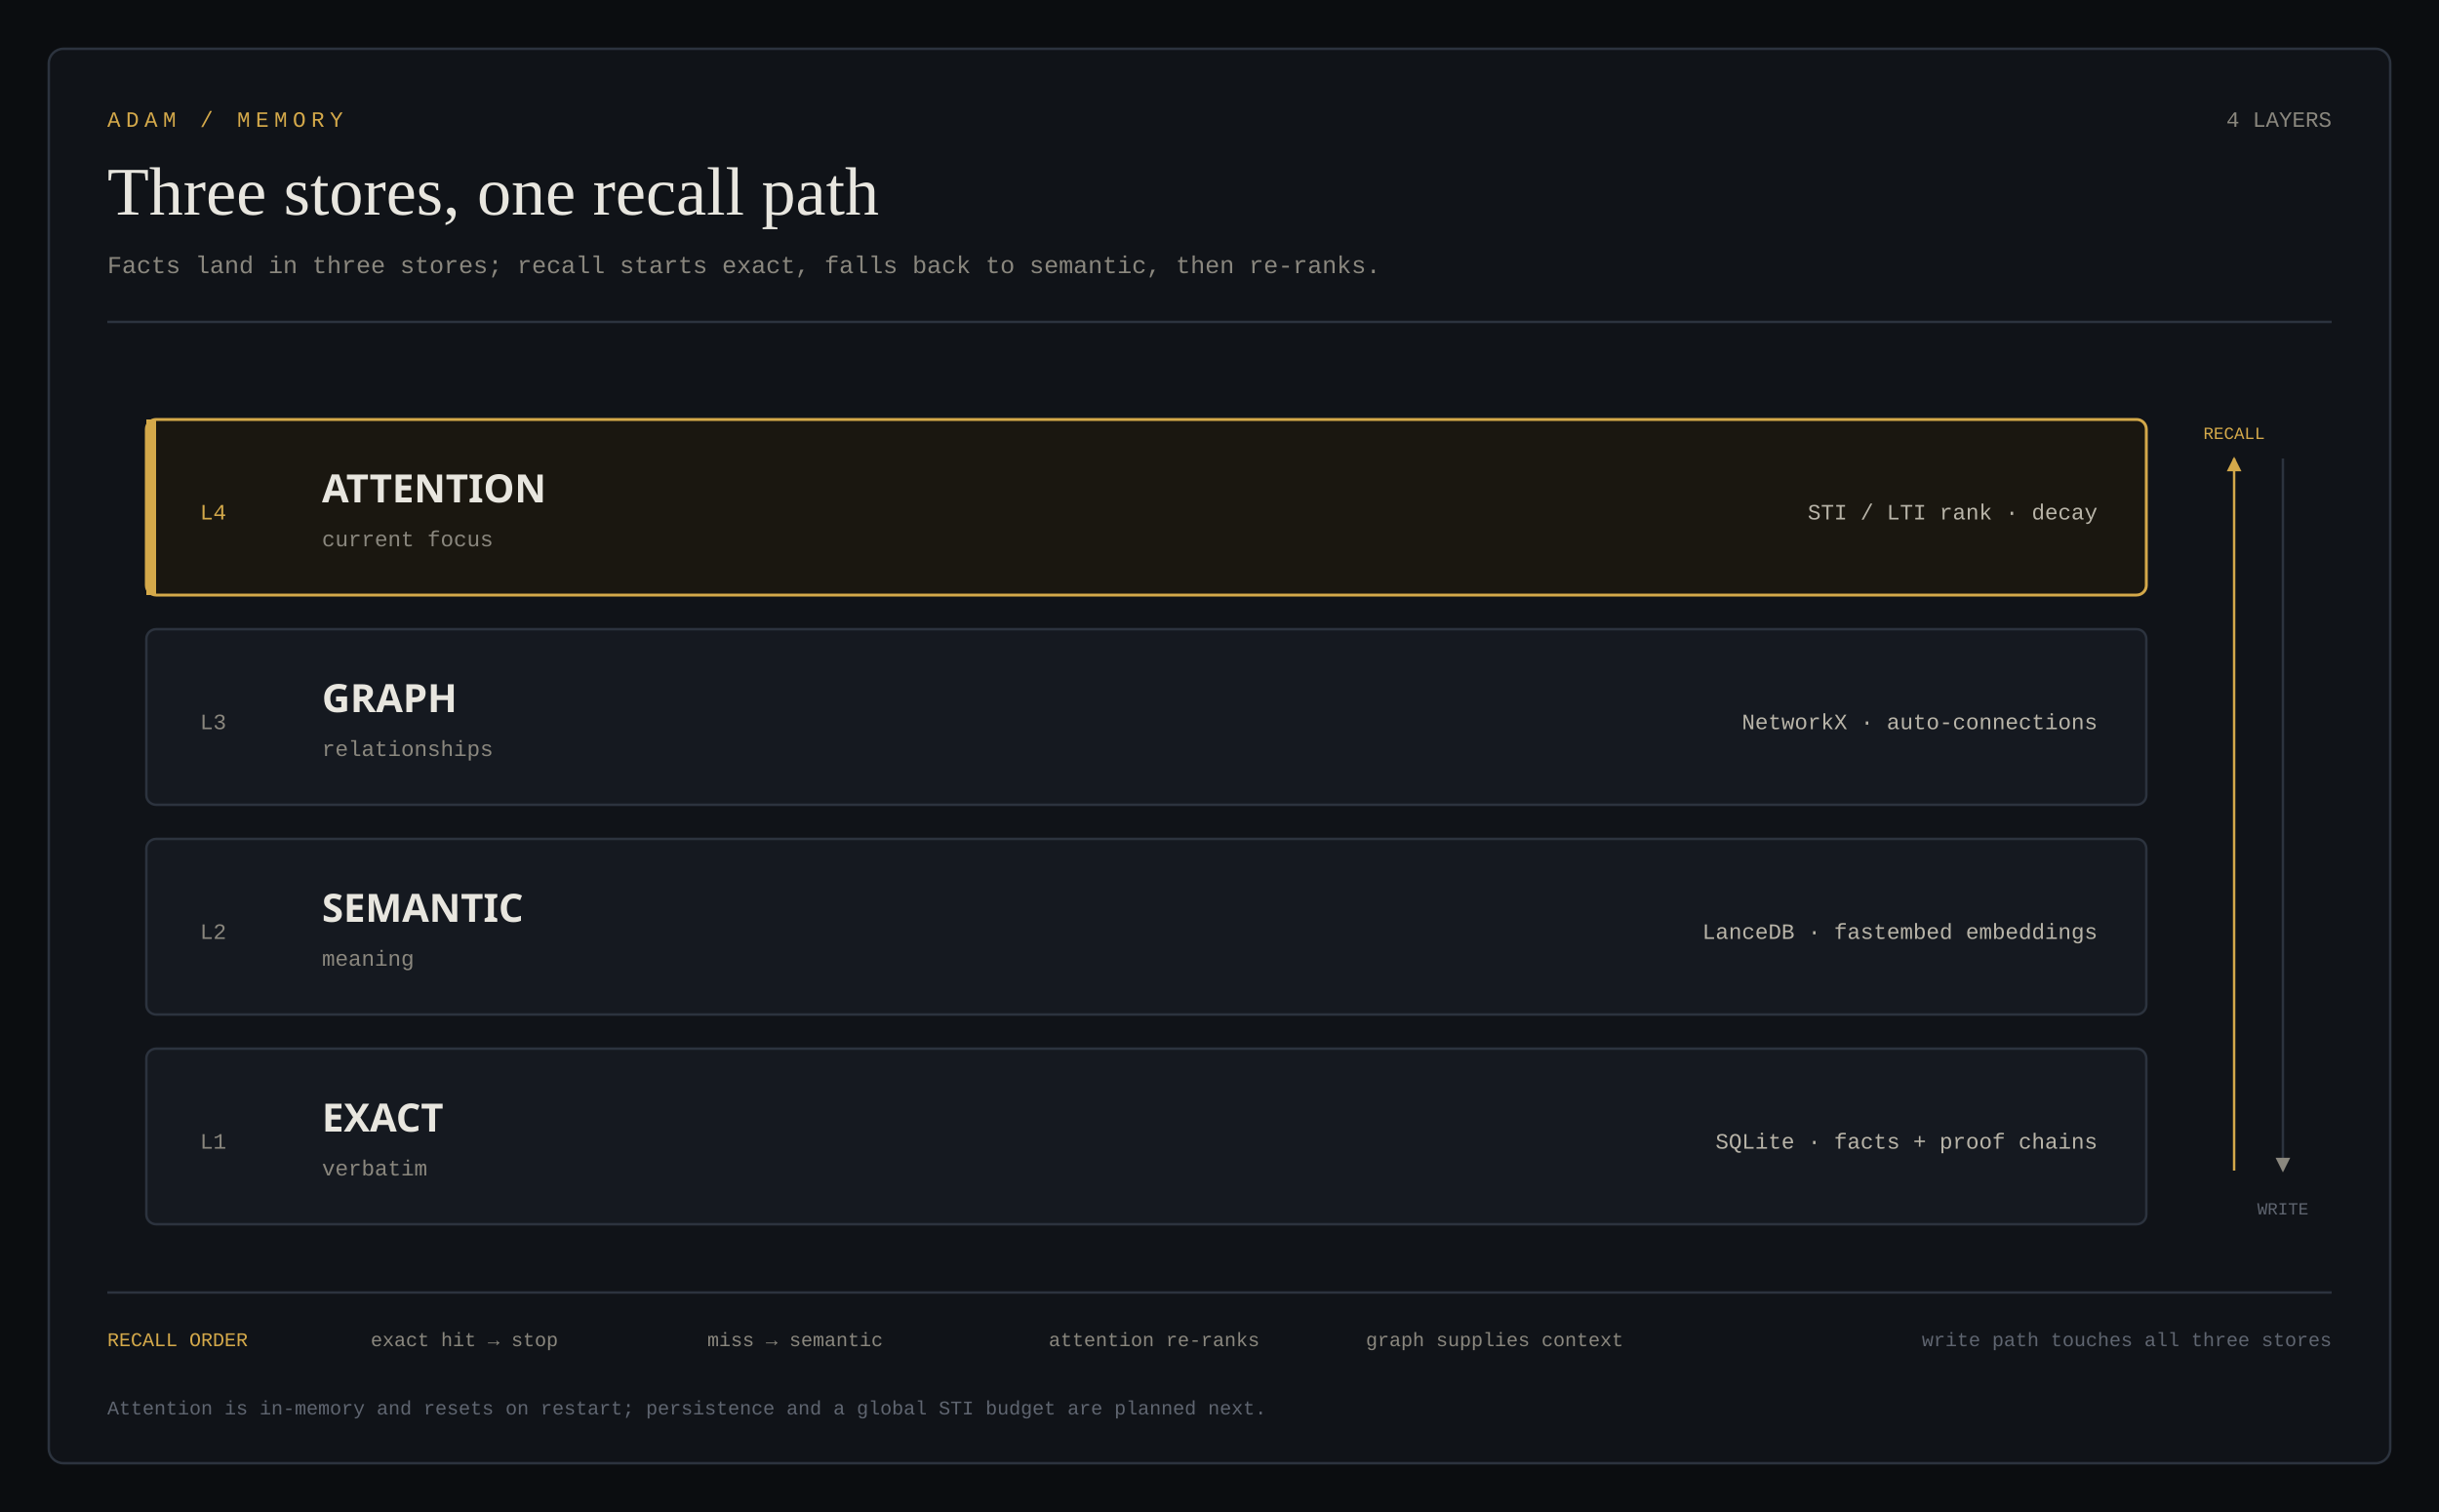
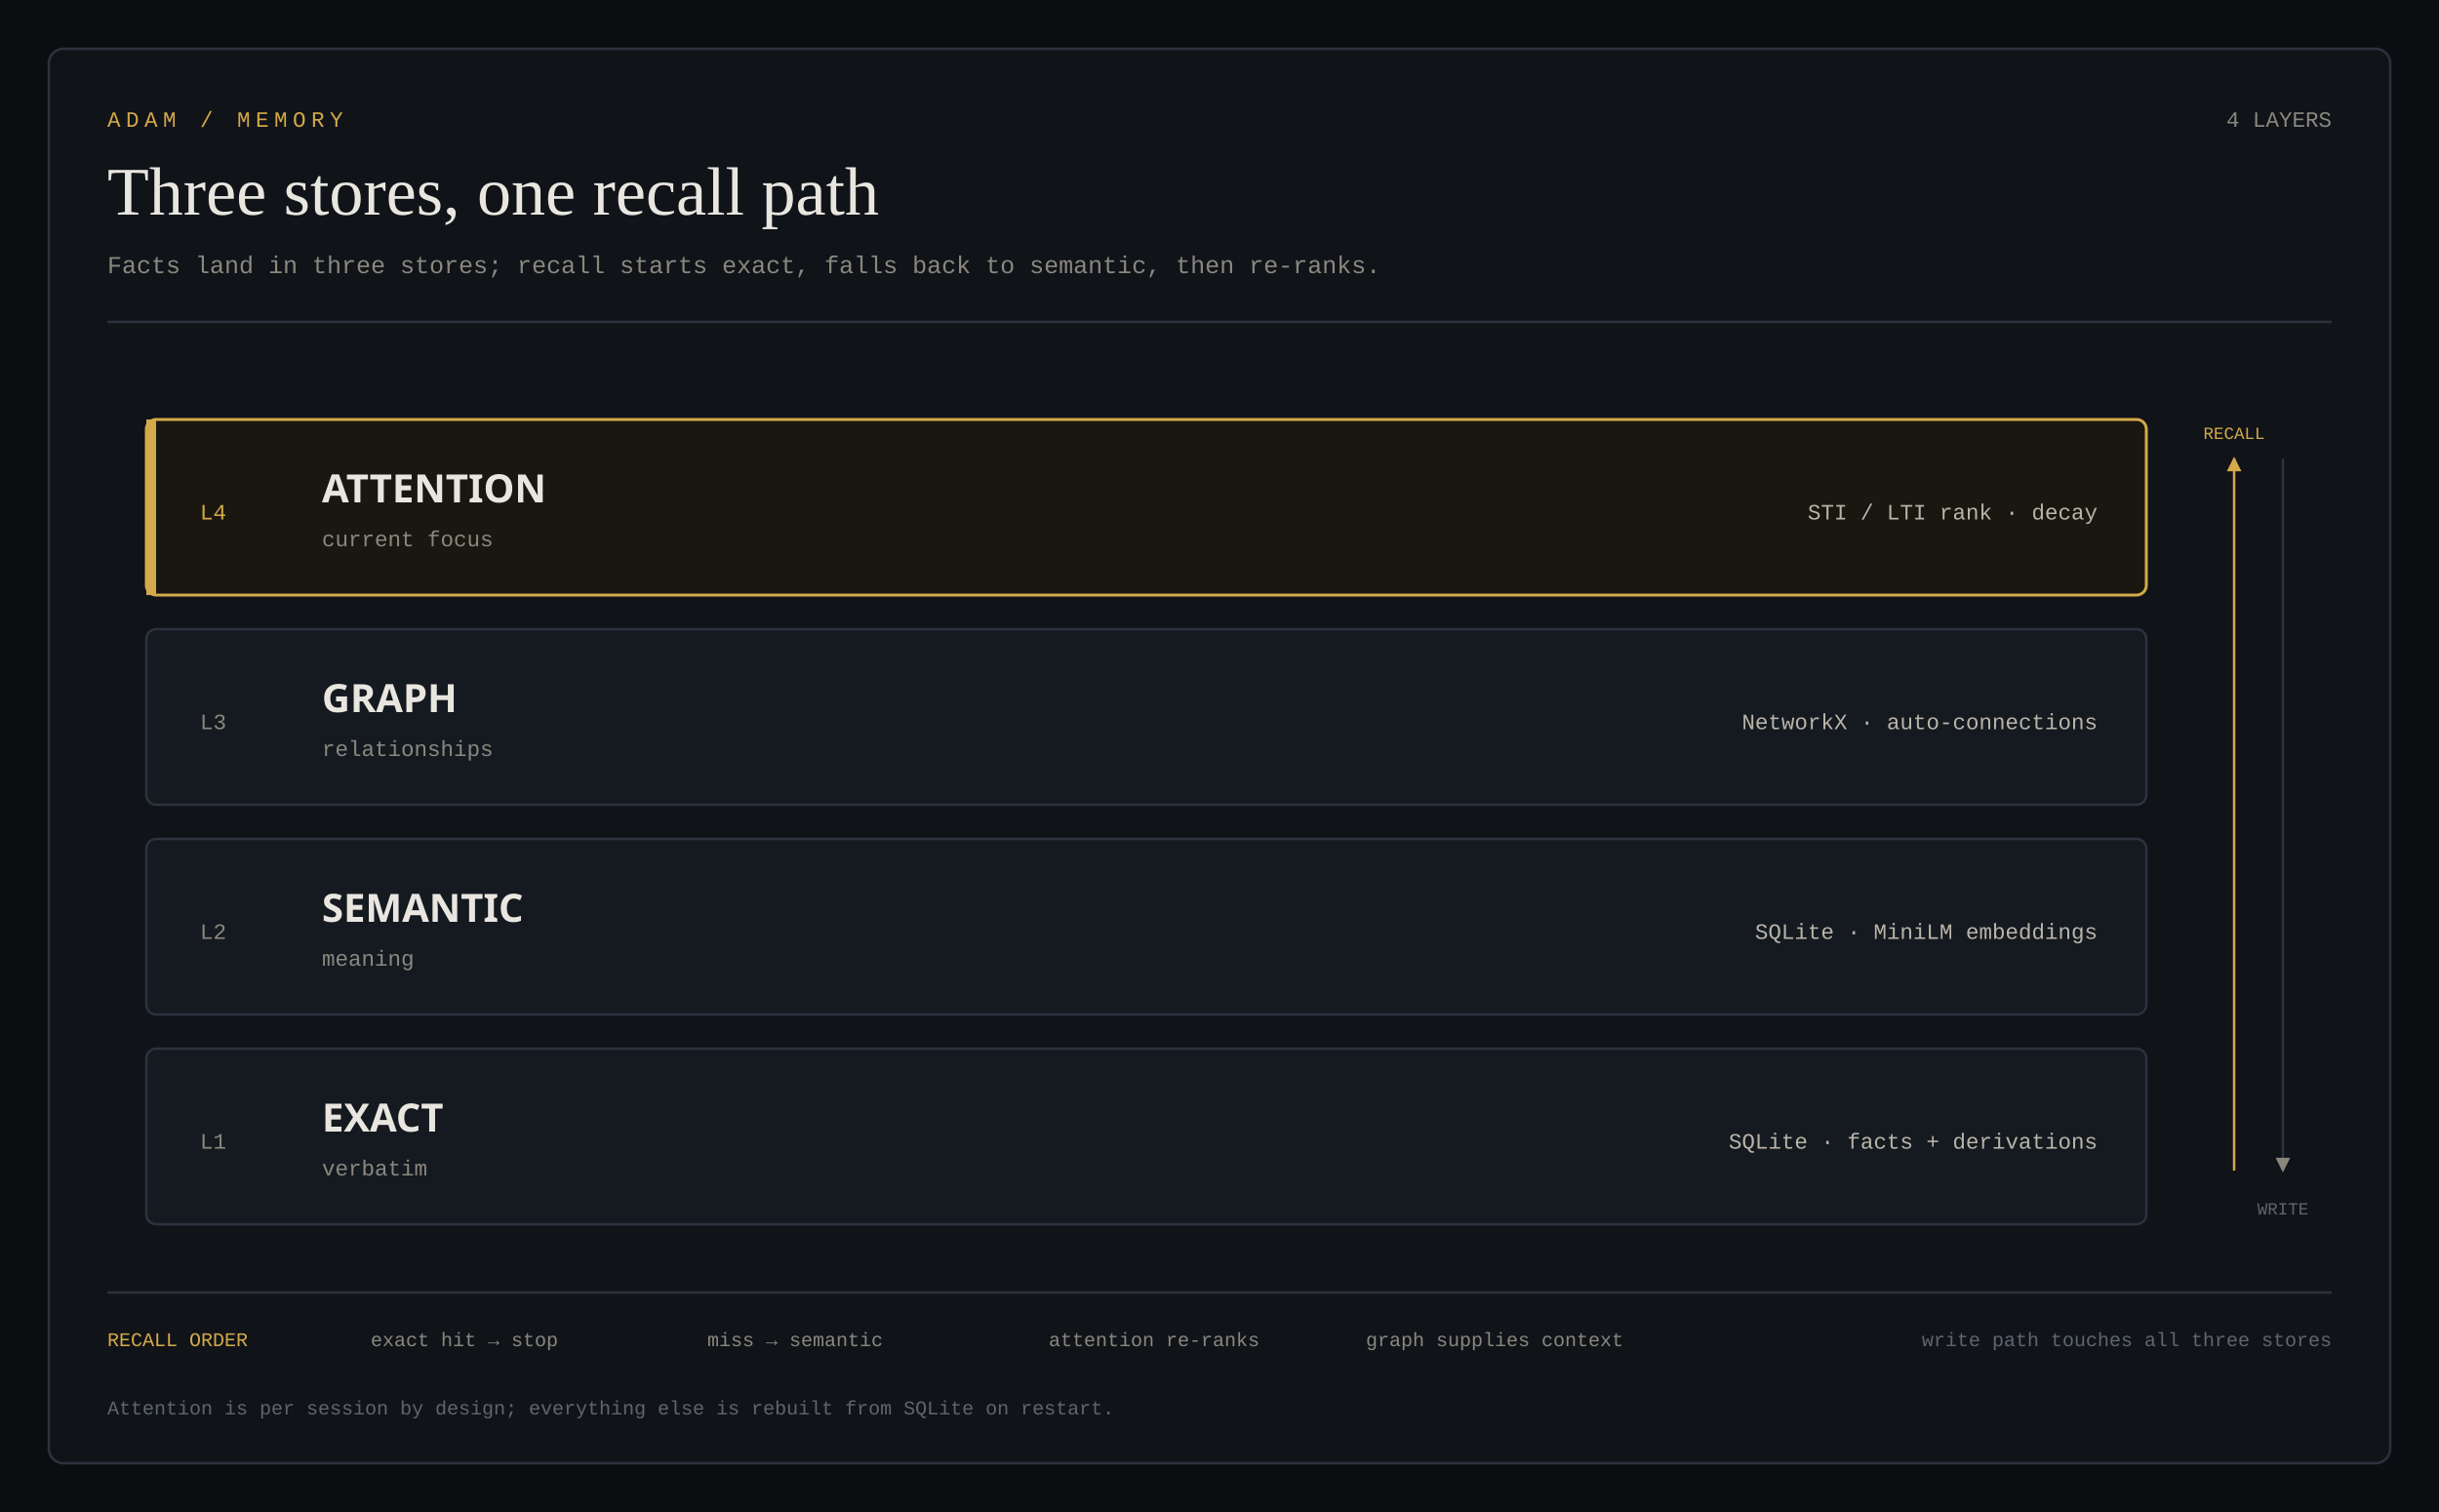
<svg xmlns="http://www.w3.org/2000/svg" viewBox="0 0 1000 620" role="img" aria-labelledby="mem-title mem-desc">
  <defs>
    <marker id="arrow" viewBox="0 0 8 8" refX="7" refY="4" markerWidth="6" markerHeight="6" orient="auto-start-reverse">
      <path d="M0,0 L8,4 L0,8 Z" fill="#8a877e" />
    </marker>
    <marker id="arrow-brass" viewBox="0 0 8 8" refX="7" refY="4" markerWidth="6" markerHeight="6" orient="auto-start-reverse">
      <path d="M0,0 L8,4 L0,8 Z" fill="#d4a94a" />
    </marker>
  </defs>
  <rect width="1000" height="620" fill="#0b0d10" />
  <rect x="20" y="20" width="960" height="580" rx="6" fill="#101318" stroke="#2c333e" />
  <g font-family="'IBM Plex Mono', 'Courier New', monospace">
    <text x="44" y="52" font-size="9" letter-spacing="2.2" fill="#d4a94a">ADAM / MEMORY</text>
    <text x="956" y="52" font-size="9" text-anchor="end" fill="#8a877e">4 LAYERS</text>
  </g>
  <text x="44" y="88" font-family="'Cinzel', 'Times New Roman', serif" font-size="28" fill="#e8e6df">Three stores, one recall path</text>
  <text x="44" y="112" font-family="'IBM Plex Mono', 'Courier New', monospace" font-size="10" fill="#8a877e">Facts land in three stores; recall starts exact, falls back to semantic, then re-ranks.</text>
  <line x1="44" y1="132" x2="956" y2="132" stroke="#2c333e" />
  <g font-family="'Oswald', 'Arial Narrow', sans-serif">
    <rect x="60" y="172" width="820" height="72" rx="4" fill="#1a1710" stroke="#d4a94a" stroke-width="1.2" />
    <rect x="60" y="172" width="4" height="72" fill="#d4a94a" />
    <text x="82" y="213" font-family="'IBM Plex Mono', 'Courier New', monospace" font-size="9" fill="#d4a94a">L4</text>
    <text x="132" y="206" font-size="16" font-weight="600" fill="#e8e6df">ATTENTION</text>
    <text x="132" y="224" font-family="'IBM Plex Mono', 'Courier New', monospace" font-size="9" fill="#8a877e">current focus</text>
    <text x="860" y="213" text-anchor="end" font-family="'IBM Plex Mono', 'Courier New', monospace" font-size="9" fill="#b8b4a8">STI / LTI rank · decay</text>
    <rect x="60" y="258" width="820" height="72" rx="4" fill="#151920" stroke="#2c333e" />
    <text x="82" y="299" font-family="'IBM Plex Mono', 'Courier New', monospace" font-size="9" fill="#8a877e">L3</text>
    <text x="132" y="292" font-size="16" font-weight="600" fill="#e8e6df">GRAPH</text>
    <text x="132" y="310" font-family="'IBM Plex Mono', 'Courier New', monospace" font-size="9" fill="#8a877e">relationships</text>
    <text x="860" y="299" text-anchor="end" font-family="'IBM Plex Mono', 'Courier New', monospace" font-size="9" fill="#b8b4a8">NetworkX · auto-connections</text>
    <rect x="60" y="344" width="820" height="72" rx="4" fill="#151920" stroke="#2c333e" />
    <text x="82" y="385" font-family="'IBM Plex Mono', 'Courier New', monospace" font-size="9" fill="#8a877e">L2</text>
    <text x="132" y="378" font-size="16" font-weight="600" fill="#e8e6df">SEMANTIC</text>
    <text x="132" y="396" font-family="'IBM Plex Mono', 'Courier New', monospace" font-size="9" fill="#8a877e">meaning</text>
-     <text x="860" y="385" text-anchor="end" font-family="'IBM Plex Mono', 'Courier New', monospace" font-size="9" fill="#b8b4a8">LanceDB · fastembed embeddings</text>
+     <text x="860" y="385" text-anchor="end" font-family="'IBM Plex Mono', 'Courier New', monospace" font-size="9" fill="#b8b4a8">SQLite · MiniLM embeddings</text>
    <rect x="60" y="430" width="820" height="72" rx="4" fill="#151920" stroke="#2c333e" />
    <text x="82" y="471" font-family="'IBM Plex Mono', 'Courier New', monospace" font-size="9" fill="#8a877e">L1</text>
    <text x="132" y="464" font-size="16" font-weight="600" fill="#e8e6df">EXACT</text>
    <text x="132" y="482" font-family="'IBM Plex Mono', 'Courier New', monospace" font-size="9" fill="#8a877e">verbatim</text>
-     <text x="860" y="471" text-anchor="end" font-family="'IBM Plex Mono', 'Courier New', monospace" font-size="9" fill="#b8b4a8">SQLite · facts + proof chains</text>
+     <text x="860" y="471" text-anchor="end" font-family="'IBM Plex Mono', 'Courier New', monospace" font-size="9" fill="#b8b4a8">SQLite · facts + derivations</text>
  </g>
  <g stroke-width="1" fill="none">
    <line x1="916" y1="480" x2="916" y2="188" stroke="#d4a94a" marker-end="url(#arrow-brass)" />
    <line x1="936" y1="188" x2="936" y2="480" stroke="#2c333e" marker-end="url(#arrow)" />
  </g>
  <text x="916" y="180" text-anchor="middle" font-family="'IBM Plex Mono', 'Courier New', monospace" font-size="7" fill="#d4a94a">RECALL</text>
  <text x="936" y="498" text-anchor="middle" font-family="'IBM Plex Mono', 'Courier New', monospace" font-size="7" fill="#5f6570">WRITE</text>
  <line x1="44" y1="530" x2="956" y2="530" stroke="#2c333e" />
  <g font-family="'IBM Plex Mono', 'Courier New', monospace" font-size="8" fill="#8a877e">
    <text x="44" y="552" fill="#d4a94a">RECALL ORDER</text>
    <text x="152" y="552">exact hit → stop</text>
    <text x="290" y="552">miss → semantic</text>
    <text x="430" y="552">attention re-ranks</text>
    <text x="560" y="552">graph supplies context</text>
    <text x="956" y="552" text-anchor="end" fill="#5f6570">write path touches all three stores</text>
  </g>
-   <text x="44" y="580" font-family="'IBM Plex Mono', 'Courier New', monospace" font-size="8" fill="#5f6570">Attention is in-memory and resets on restart; persistence and a global STI budget are planned next.</text>
+   <text x="44" y="580" font-family="'IBM Plex Mono', 'Courier New', monospace" font-size="8" fill="#5f6570">Attention is per session by design; everything else is rebuilt from SQLite on restart.</text>
</svg>
